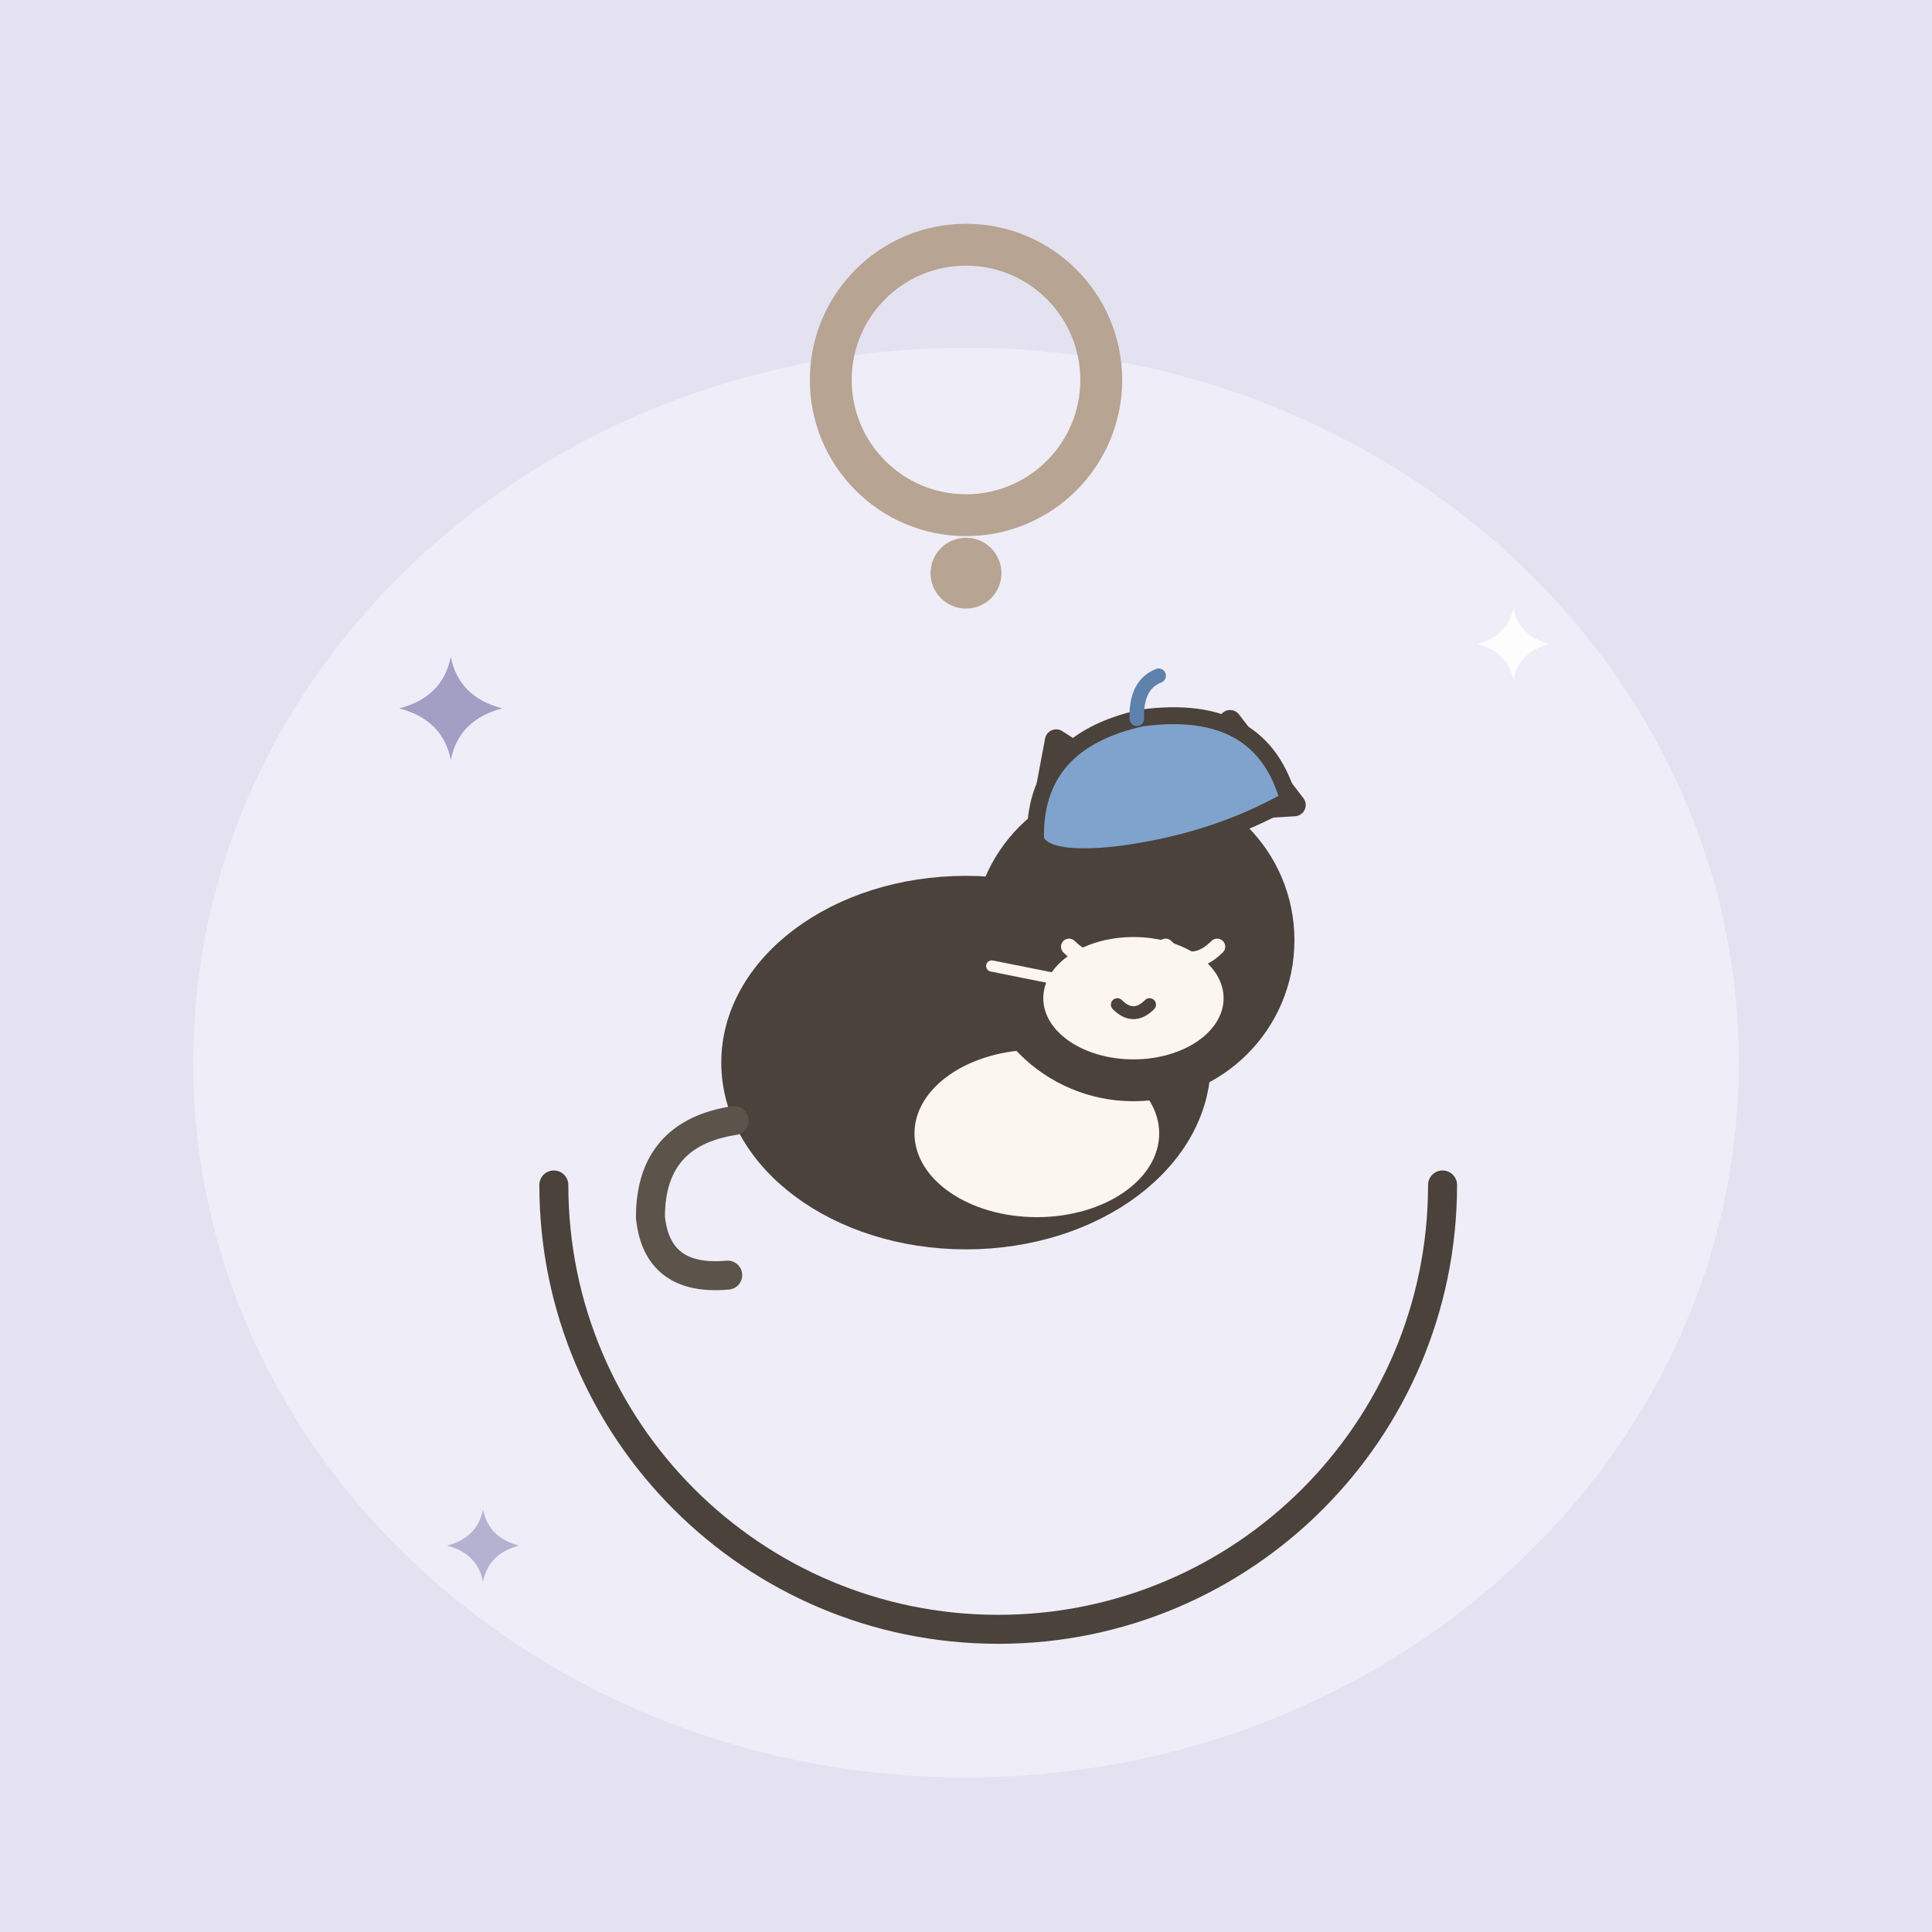
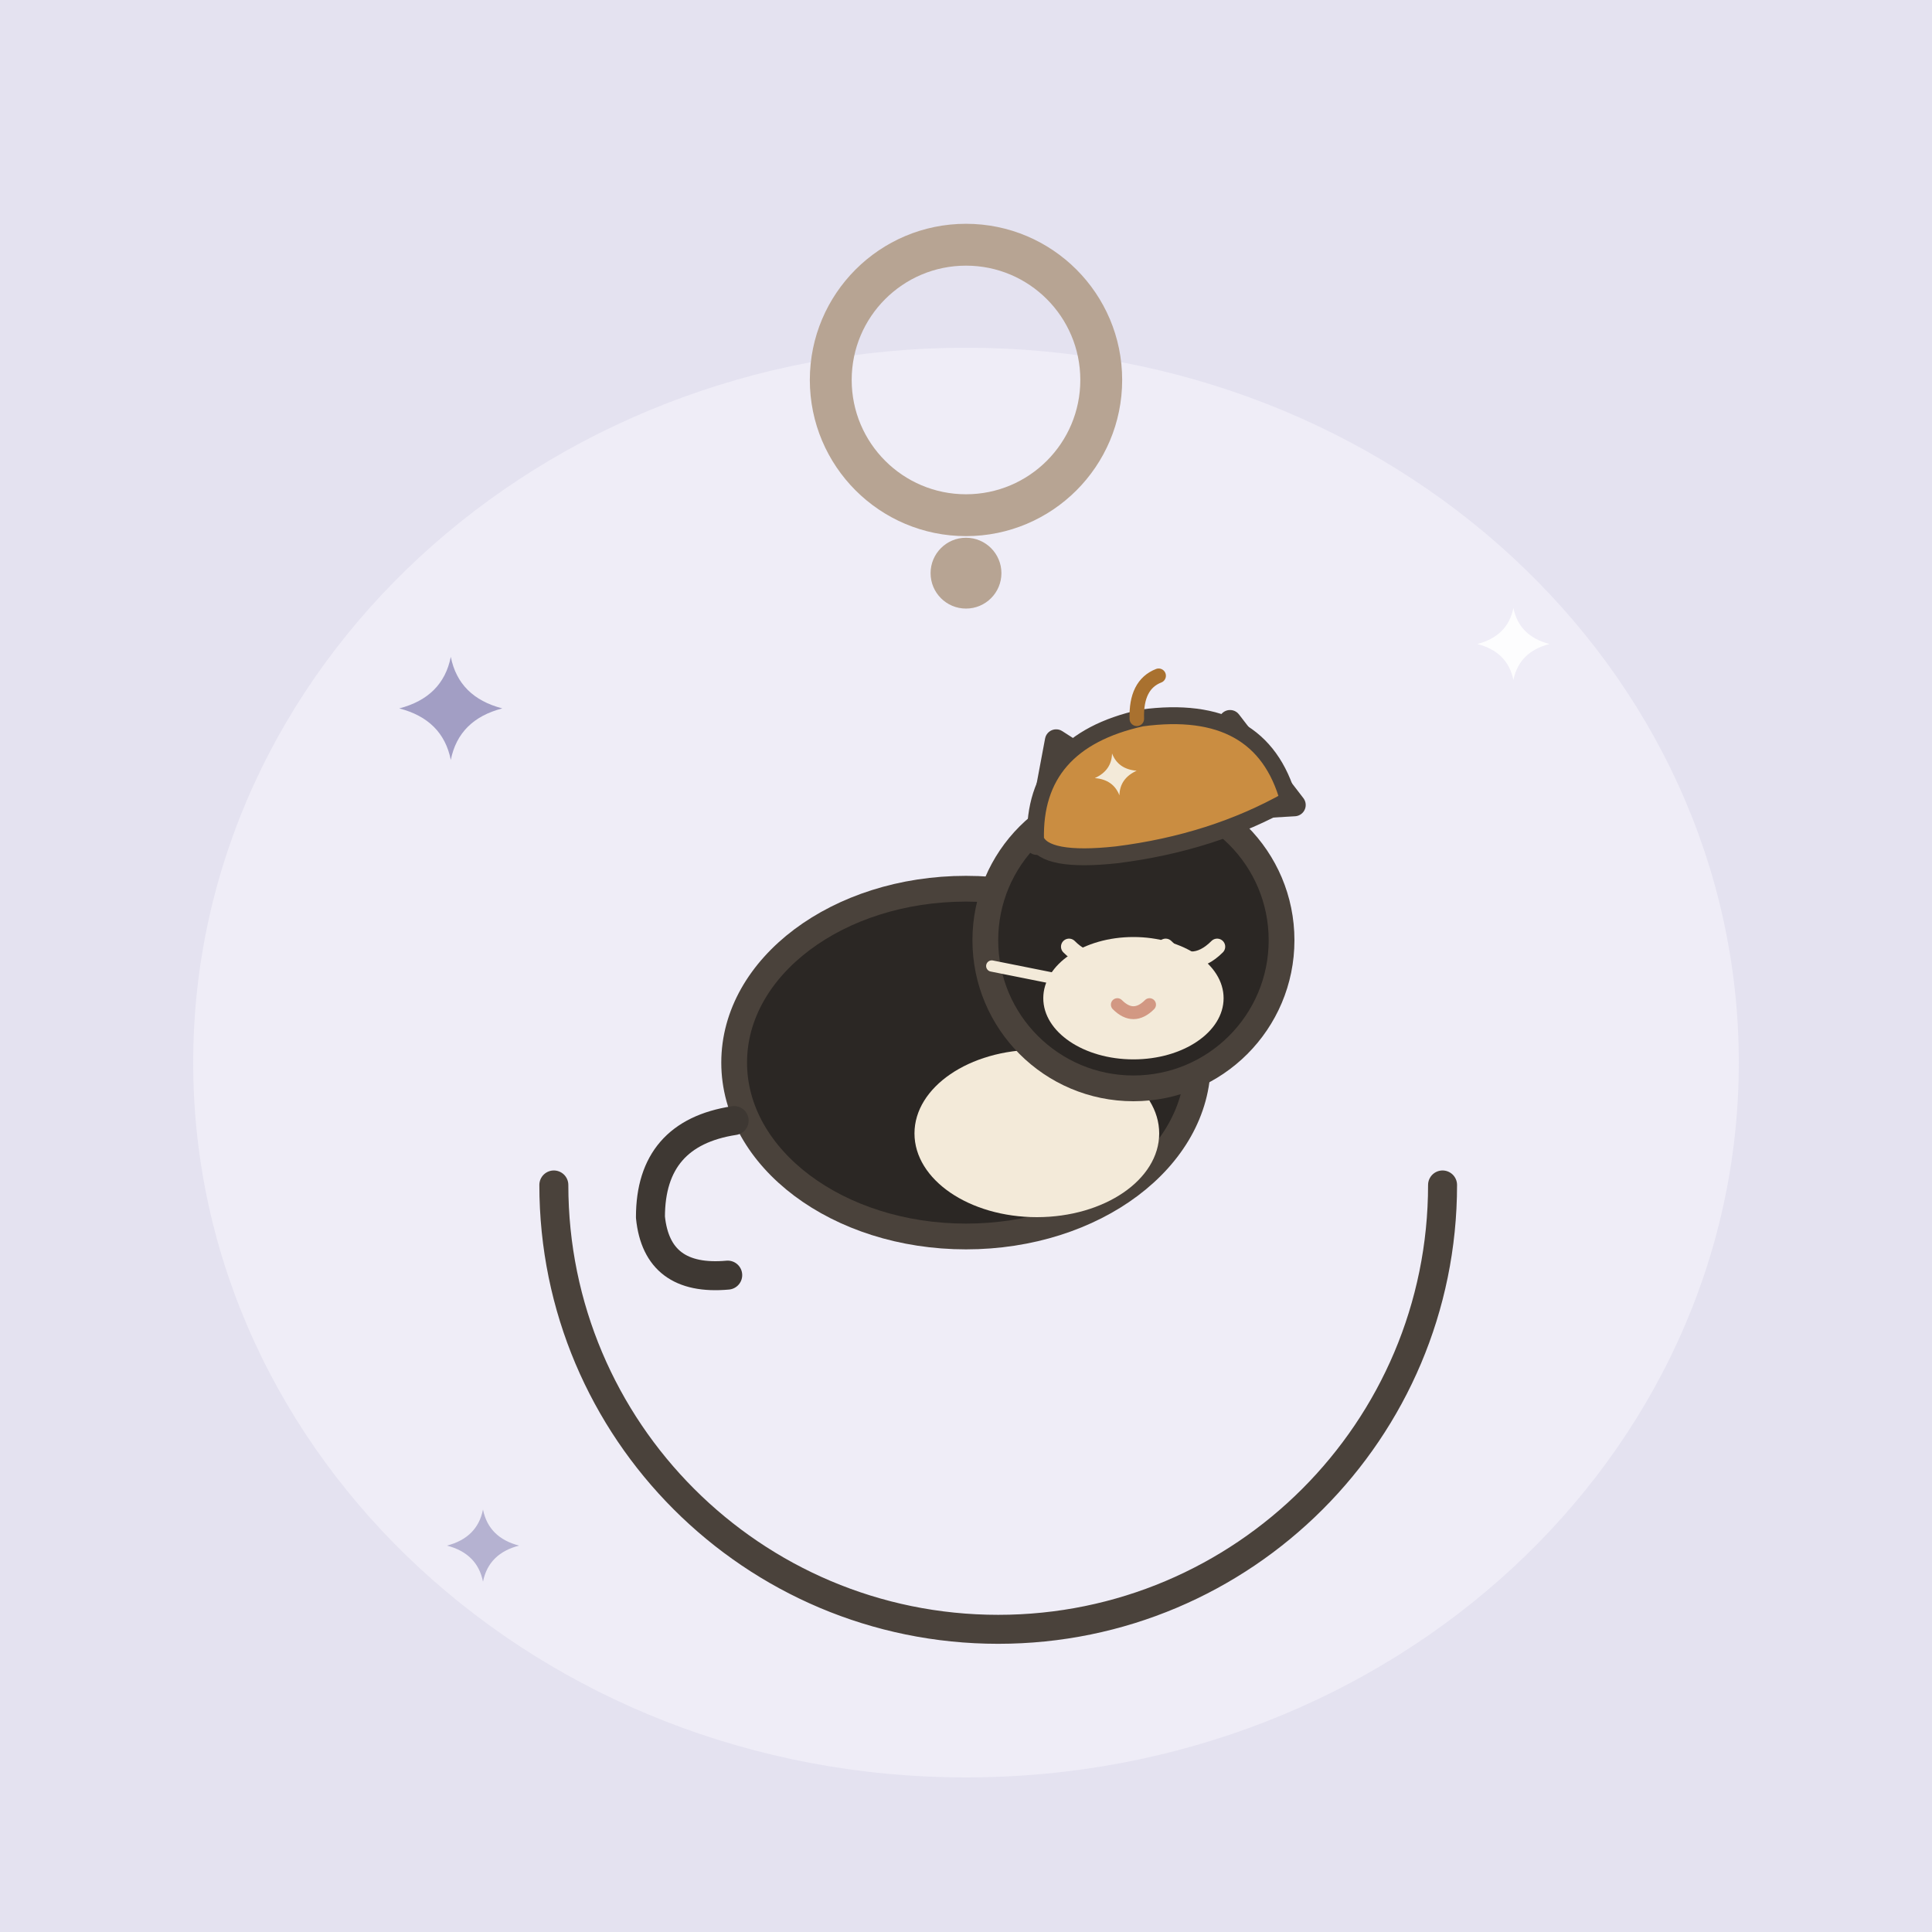
<svg xmlns="http://www.w3.org/2000/svg" viewBox="0 0 600 600" role="img">
  <rect width="600" height="600" fill="#E4E2F0" />
  <ellipse cx="300" cy="330" rx="240" ry="222" fill="#EFEDF7" />
  <circle cx="300" cy="118" r="42" fill="none" stroke="#B7A493" stroke-width="13" />
  <circle cx="300" cy="178" r="11" fill="#B7A493" />
  <path d="M172,368 A134,134 0 0 0 448,368 A92,92 0 0 1 172,368 Z" fill="#F3D9A4" stroke="#4A423B" stroke-width="9" stroke-linecap="round" stroke-linejoin="round" />
-   <ellipse cx="300" cy="330" rx="72" ry="54" fill="#4A423B" stroke="#4A423B" stroke-width="8" />
-   <ellipse cx="322" cy="352" rx="38" ry="26" fill="#FBF6EE" />
-   <circle cx="352" cy="292" r="46" fill="#4A423B" stroke="#4A423B" stroke-width="8" />
-   <path d="M322,262 l6,-32 l28,18 Z" fill="#4A423B" stroke="#4A423B" stroke-width="7" stroke-linecap="round" stroke-linejoin="round" />
-   <path d="M368,252 l14,-28 l20,26 Z" fill="#4A423B" stroke="#4A423B" stroke-width="7" stroke-linecap="round" stroke-linejoin="round" />
-   <ellipse cx="352" cy="310" rx="28" ry="19" fill="#FBF6EE" />
-   <path d="M332,294 q8,8 16,0 M362,294 q8,8 16,0" fill="none" stroke="#FBF6EE" stroke-width="5" stroke-linecap="round" stroke-linejoin="round" />
-   <path d="M347,312 q5,5 10,0" fill="none" stroke="#4A423B" stroke-width="4" stroke-linecap="round" stroke-linejoin="round" />
-   <path d="M328,304 l-20,-4" fill="none" stroke="#FBF6EE" stroke-width="3.5" stroke-linecap="round" stroke-linejoin="round" />
-   <path d="M321.0,254 Q325.5,224.0 360,222.5 Q397.5,224.0 400.5,255.5 Q375.0,264.5 345.0,263.0 Q322.5,261.5 321.0,254 Z" fill="#7FA3CC" stroke="#4A423B" stroke-width="5.25" stroke-linecap="round" stroke-linejoin="round" transform="rotate(-10 360 254)" />
-   <path d="M358.5,222.5 q1.5,-10.5 9.0,-12.0" fill="none" stroke="#5E82AB" stroke-width="4.5" stroke-linecap="round" stroke-linejoin="round" transform="rotate(-10 360 254)" />
-   <path d="M228,348 q-26,4 -26,30 q2,20 24,18" fill="none" stroke="#5C534B" stroke-width="9" stroke-linecap="round" stroke-linejoin="round" />
+   <ellipse cx="300" cy="330" rx="72" ry="54" fill="#2B2724" stroke="#4A423B" stroke-width="8" />
+   <ellipse cx="322" cy="352" rx="38" ry="26" fill="#F3EAD9" />
+   <circle cx="352" cy="292" r="46" fill="#2B2724" stroke="#4A423B" stroke-width="8" />
+   <path d="M322,262 l6,-32 l28,18 Z" fill="#2B2724" stroke="#4A423B" stroke-width="7" stroke-linecap="round" stroke-linejoin="round" />
+   <path d="M368,252 l14,-28 l20,26 Z" fill="#2B2724" stroke="#4A423B" stroke-width="7" stroke-linecap="round" stroke-linejoin="round" />
+   <ellipse cx="352" cy="310" rx="28" ry="19" fill="#F3EAD9" />
+   <path d="M332,294 q8,8 16,0 M362,294 q8,8 16,0" fill="none" stroke="#F3EAD9" stroke-width="5" stroke-linecap="round" stroke-linejoin="round" />
+   <path d="M347,312 q5,5 10,0" fill="none" stroke="#D29883" stroke-width="4" stroke-linecap="round" stroke-linejoin="round" />
+   <path d="M328,304 l-20,-4" fill="none" stroke="#F3EAD9" stroke-width="3.5" stroke-linecap="round" stroke-linejoin="round" />
+   <path d="M321.0,254 Q325.5,224.0 360,222.5 Q397.5,224.0 400.5,255.5 Q375.0,264.5 345.0,263.0 Q322.5,261.5 321.0,254 Z" fill="#CA8D41" stroke="#4A423B" stroke-width="5.25" stroke-linecap="round" stroke-linejoin="round" transform="rotate(-10 360 254)" />
+   <path d="M358.5,222.5 q1.5,-10.5 9.0,-12.0" fill="none" stroke="#A9712F" stroke-width="4.5" stroke-linecap="round" stroke-linejoin="round" transform="rotate(-10 360 254)" />
+   <path transform="translate(346.5,240.5) scale(0.4125) rotate(-10)" fill="#F3EAD9" d="M0,-16 Q2.5,-3.5 16,0 Q2.5,3.5 0,16 Q-2.5,3.5 -16,0 Q-2.5,-3.5 0,-16 Z" />
+   <path d="M228,348 q-26,4 -26,30 q2,20 24,18" fill="none" stroke="#3E3833" stroke-width="9" stroke-linecap="round" stroke-linejoin="round" />
  <path transform="translate(140,220) scale(1.0)" fill="#8E8BB8" opacity="0.8" d="M0,-16 Q2.5,-3.5 16,0 Q2.5,3.5 0,16 Q-2.5,3.5 -16,0 Q-2.5,-3.5 0,-16 Z" />
  <path transform="translate(470,200) scale(0.7)" fill="#FFFFFF" opacity="0.9" d="M0,-16 Q2.5,-3.5 16,0 Q2.5,3.5 0,16 Q-2.5,3.5 -16,0 Q-2.5,-3.5 0,-16 Z" />
  <path transform="translate(150,480) scale(0.7)" fill="#8E8BB8" opacity="0.6" d="M0,-16 Q2.5,-3.5 16,0 Q2.5,3.5 0,16 Q-2.5,3.5 -16,0 Q-2.5,-3.5 0,-16 Z" />
</svg>
